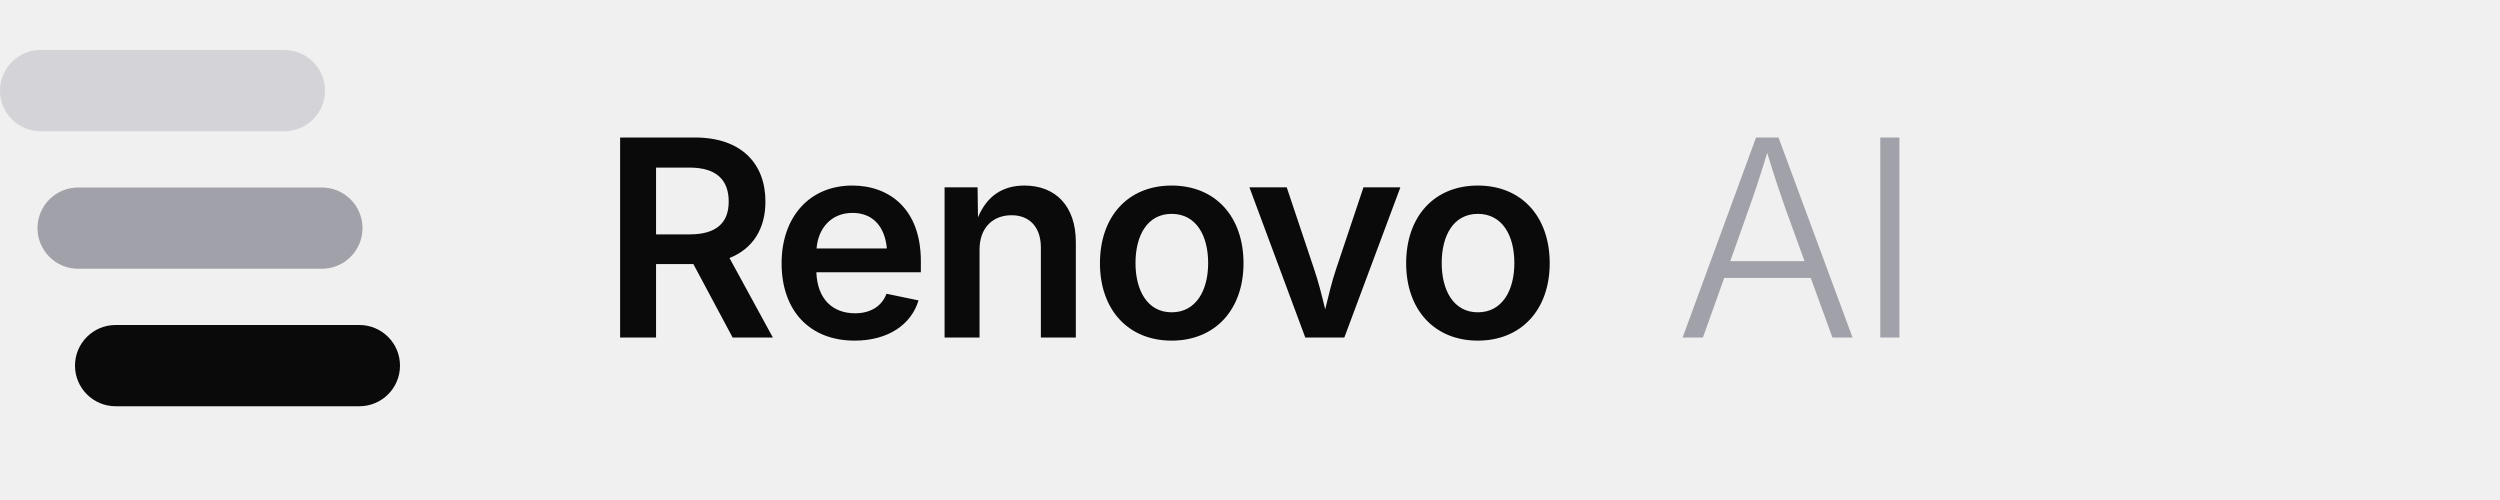
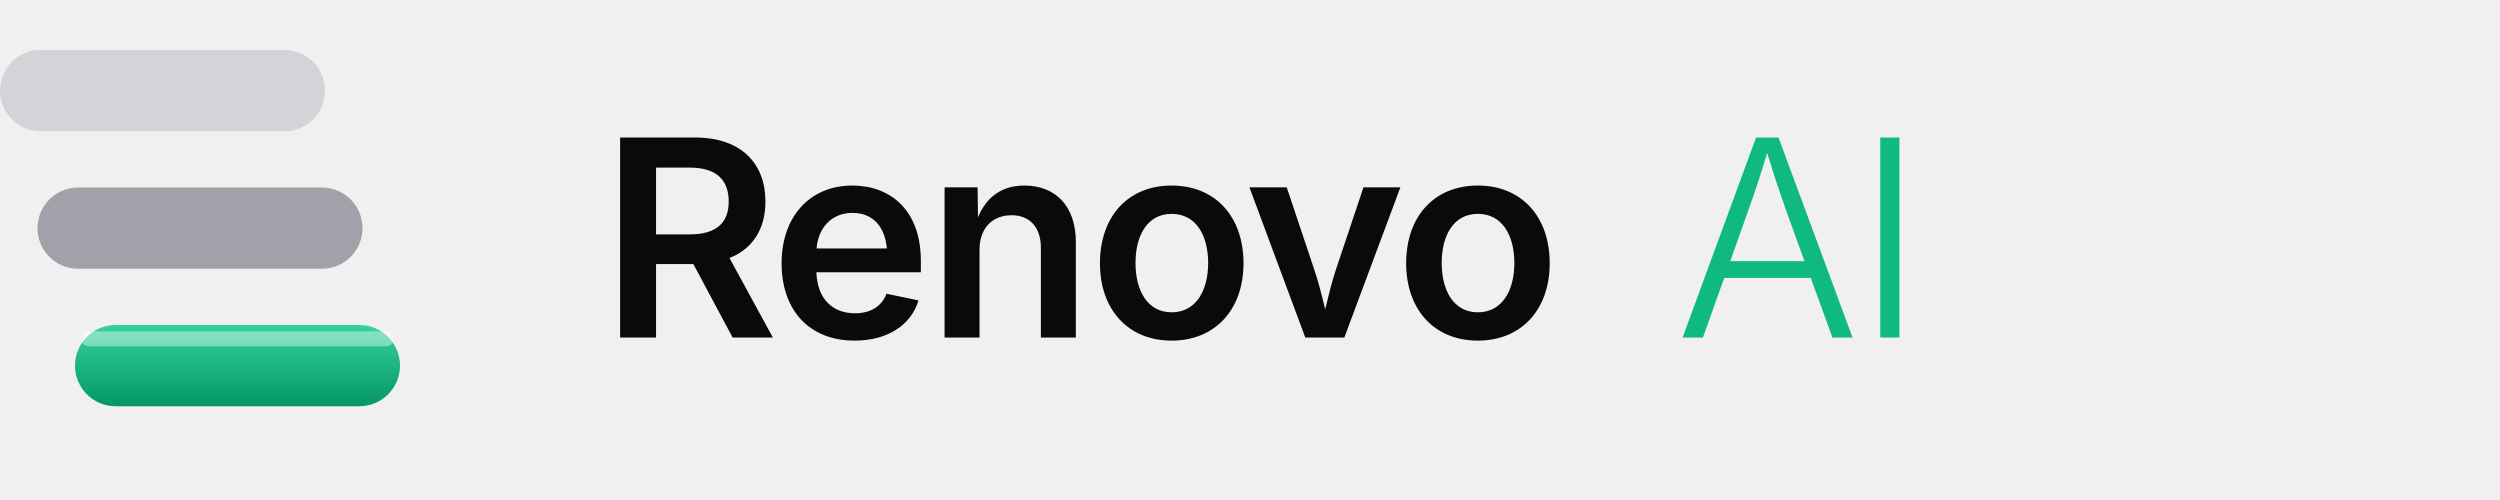
<svg xmlns="http://www.w3.org/2000/svg" viewBox="0 0 200 40" fill="none">
+   <defs>
+     <linearGradient id="em-grad" x1="0" y1="0" x2="0" y2="1">
+       <stop offset="0%" stop-color="#34d399" />
+       <stop offset="100%" stop-color="#059669" />
+     </linearGradient>
+   </defs>
  <rect x="0" y="4" width="26" height="6.5" rx="3.25" fill="#d4d4d8" />
  <rect x="3" y="15" width="26" height="6.5" rx="3.25" fill="#a1a1aa" />
-   <rect x="6" y="26" width="26" height="6.5" rx="3.25" fill="#0a0a0a" />
+   <rect x="6" y="26" width="26" height="6.5" rx="3.25" fill="url(#em-grad)" />
+   <rect x="6.5" y="26.5" width="25" height="1.2" rx="0.6" fill="#ffffff" fill-opacity="0.4" />
  <text x="48" y="27" font-family="'DM Sans', -apple-system, BlinkMacSystemFont, sans-serif" font-size="22" font-weight="600" fill="#0a0a0a" letter-spacing="-0.5">Renovo</text>
-   <text x="134" y="27" font-family="'DM Sans', -apple-system, BlinkMacSystemFont, sans-serif" font-size="22" font-weight="300" fill="#a1a1aa" letter-spacing="-0.5">AI</text>
+   <text x="134" y="27" font-family="'DM Sans', -apple-system, BlinkMacSystemFont, sans-serif" font-size="22" font-weight="300" fill="#10b981" letter-spacing="-0.5">AI</text>
</svg>
